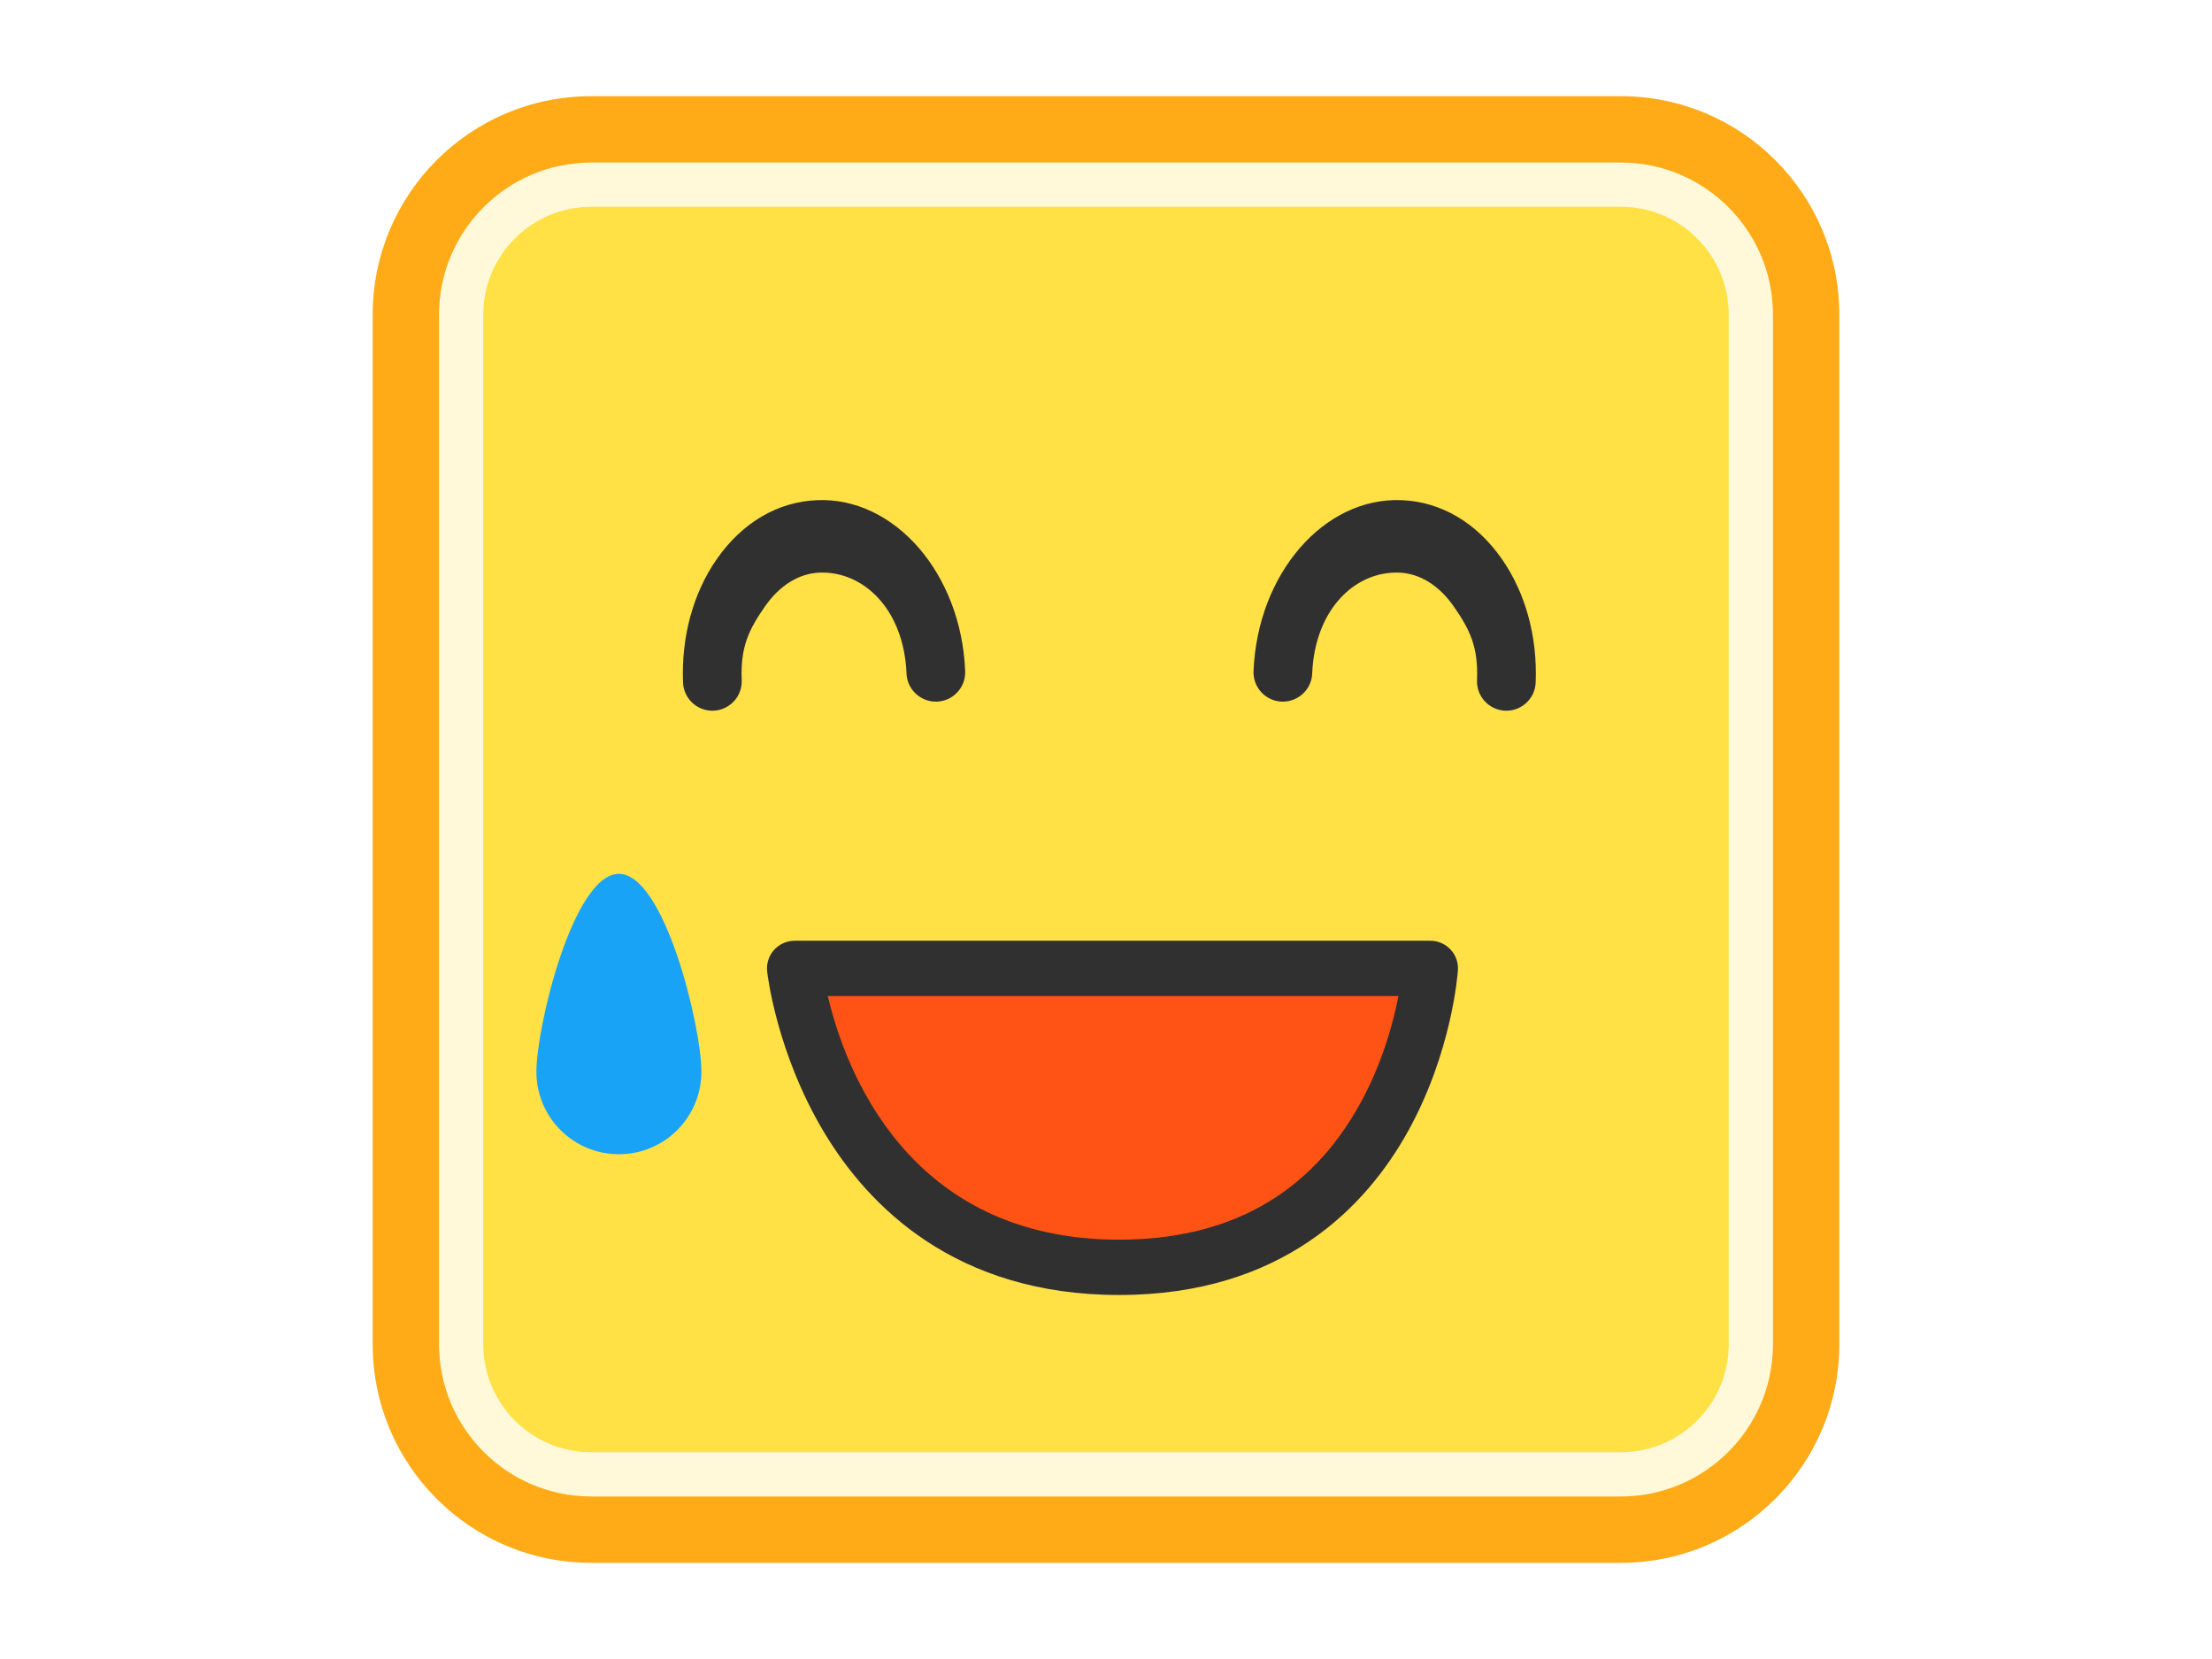
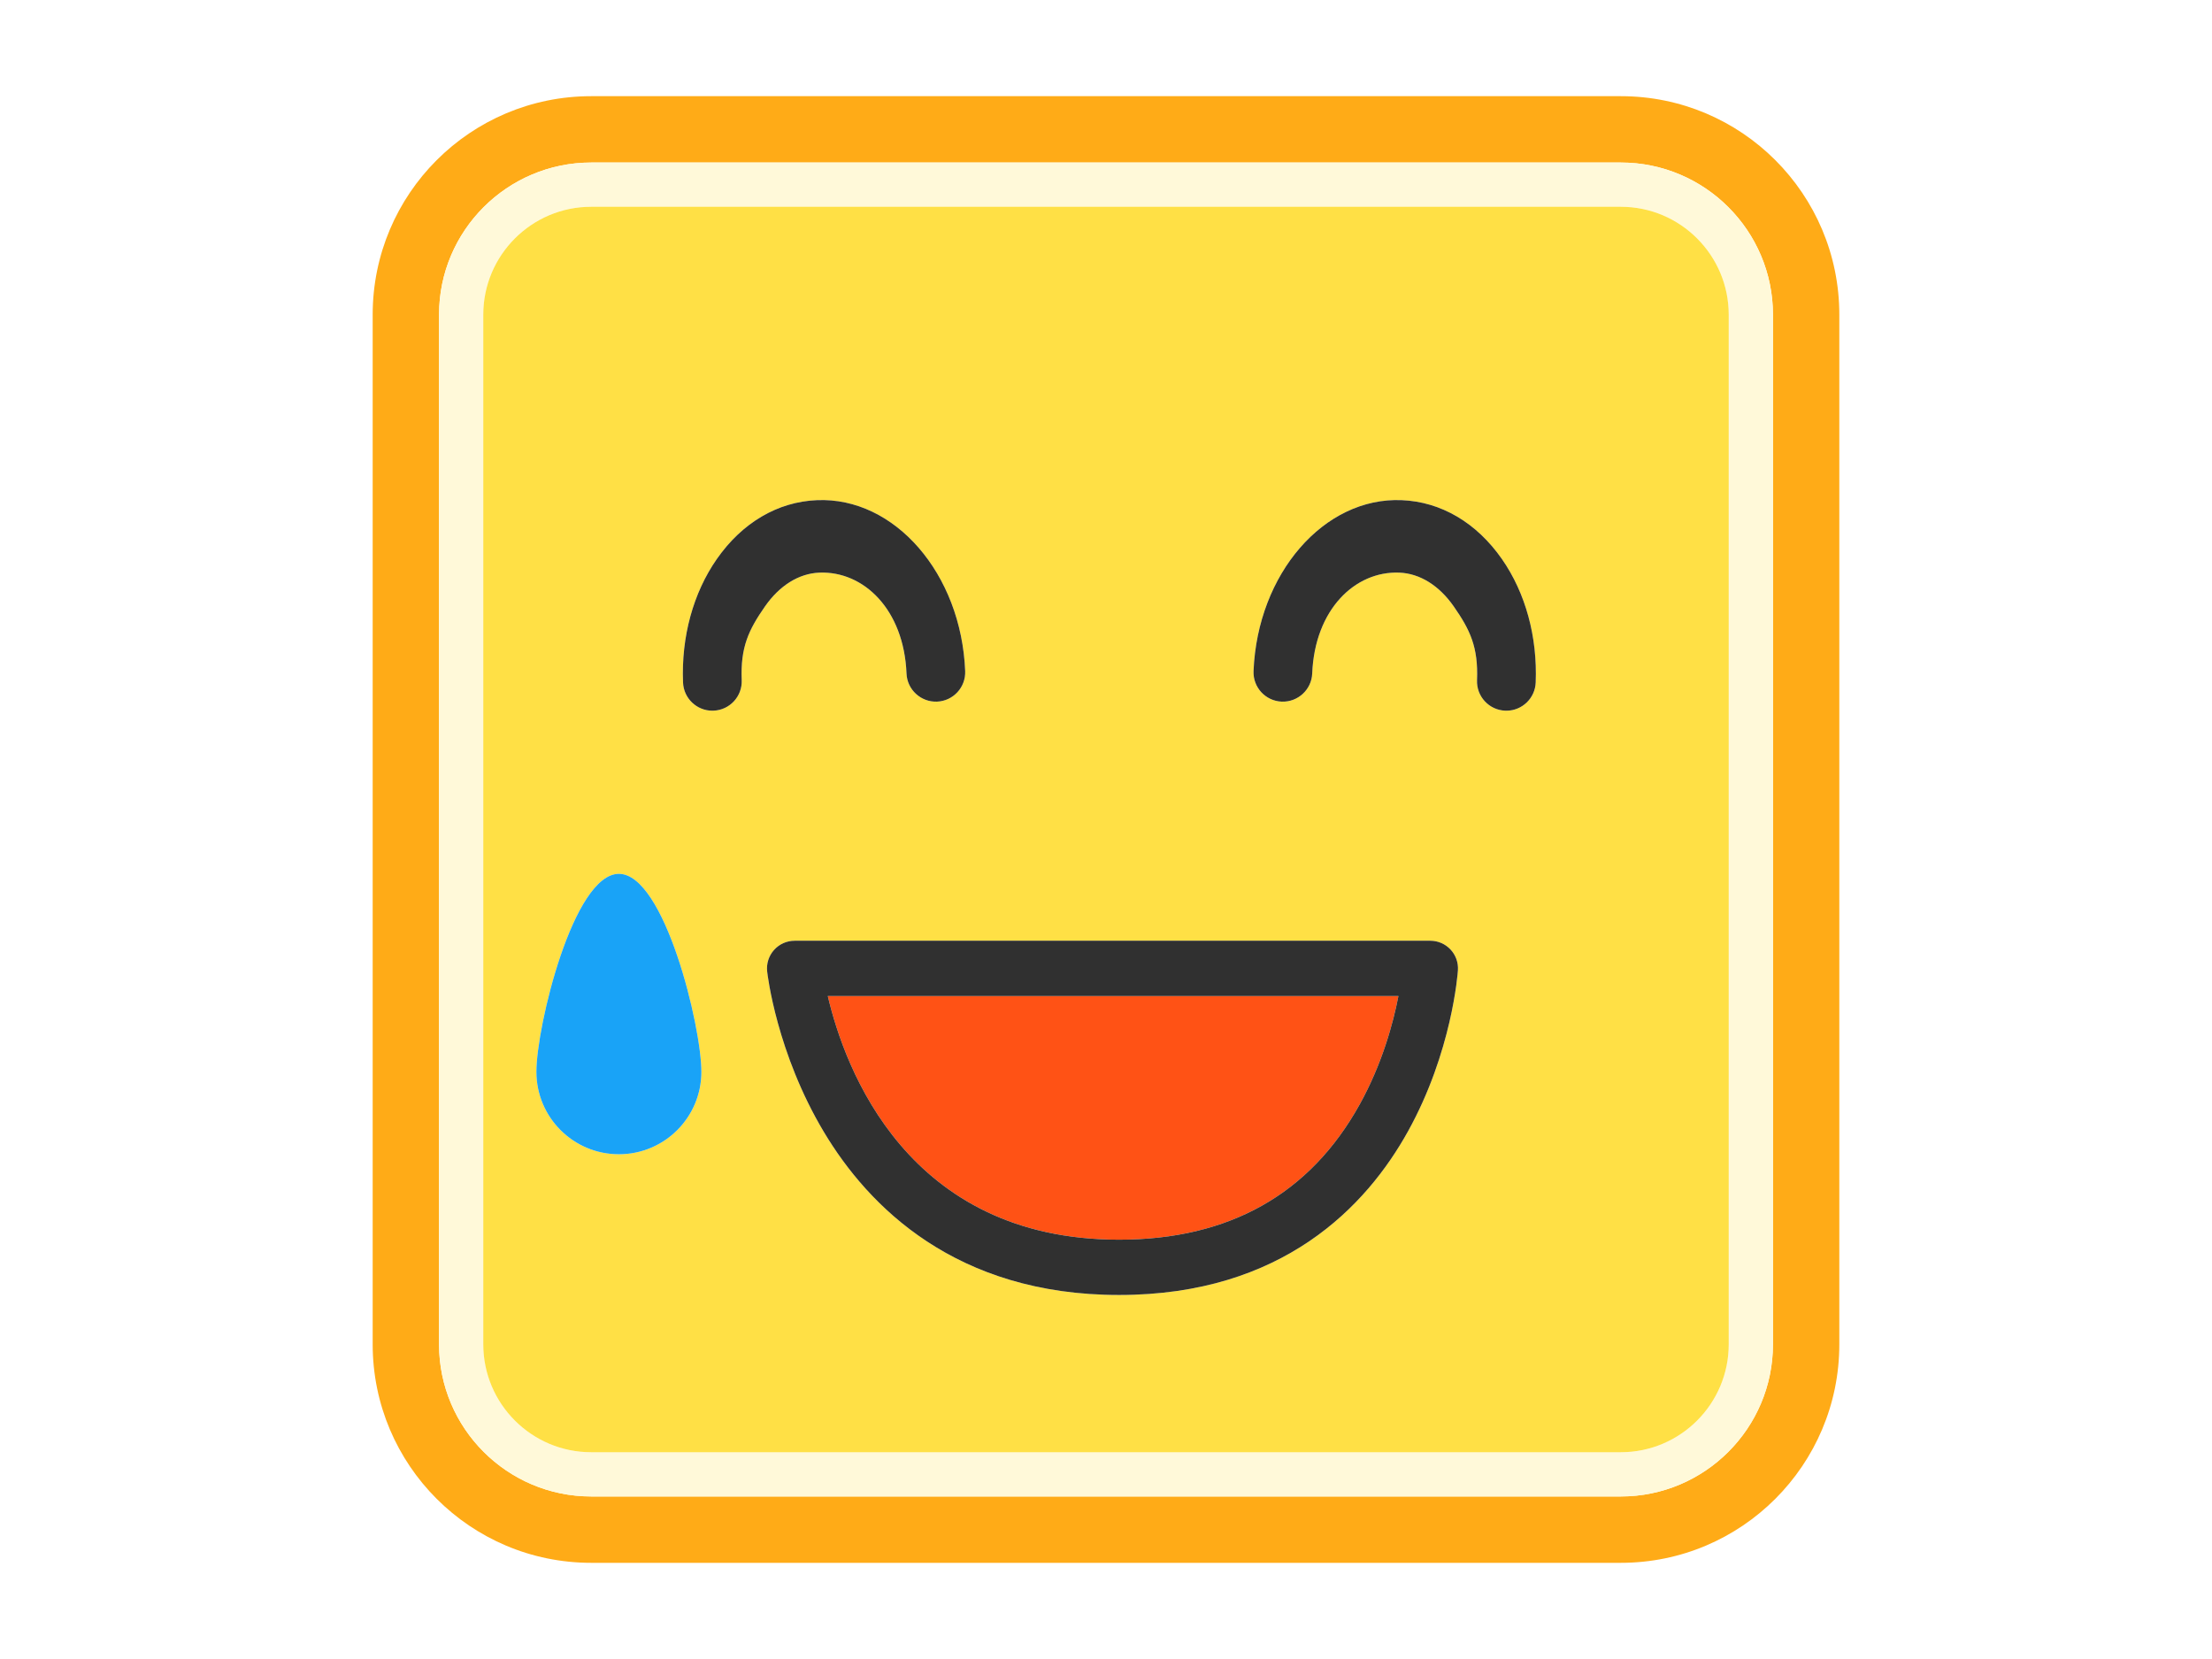
<svg xmlns="http://www.w3.org/2000/svg" version="1.1" id="レイヤー_1" x="0px" y="0px" width="400px" height="300px" viewBox="0 0 400 300" style="enable-background:new 0 0 400 300;" xml:space="preserve">
  <style type="text/css">

	.st0{fill:#19A3F7;}
	.st1{fill:#FF5215;}
	.st2{fill:#FFAB17;}
	.st3{fill:#FFE045;}
	.st4{fill:#FFF9D9;}
	.st5{fill:#303030;}

</style>
  <g>
    <g>
-       <path class="st2" d="M332.607,243.099c0,21.812-17.684,39.51-39.508,39.51H106.9c-21.824,0-39.508-17.697-39.508-39.51V56.901    c0-21.826,17.684-39.51,39.508-39.51H293.1c21.824,0,39.508,17.684,39.508,39.51V243.099z" />
+       <g>
+         <path class="st2" d="M293.1,17.392H106.9c-21.824,0-39.508,17.684-39.508,39.51v186.197c0,21.812,17.684,39.51,39.508,39.51     H293.1c21.824,0,39.508-17.697,39.508-39.51V56.901C332.607,35.075,314.924,17.392,293.1,17.392z M320.607,243.099     c0,15.168-12.34,27.51-27.508,27.51H106.9c-15.168,0-27.508-12.342-27.508-27.51V56.901c0-15.168,12.34-27.51,27.508-27.51H293.1     c15.168,0,27.508,12.342,27.508,27.51V243.099z" />
+       </g>
    </g>
    <g>
-       <path class="st4" d="M106.9,270.608c-15.168,0-27.508-12.342-27.508-27.51V56.901c0-15.168,12.34-27.51,27.508-27.51H293.1    c15.168,0,27.508,12.342,27.508,27.51v186.197c0,15.168-12.34,27.51-27.508,27.51H106.9z" />
+       <g>
+         <path class="st4" d="M293.1,29.392H106.9c-15.168,0-27.508,12.342-27.508,27.51v186.197c0,15.168,12.34,27.51,27.508,27.51H293.1     c15.168,0,27.508-12.342,27.508-27.51V56.901C320.607,41.733,308.268,29.392,293.1,29.392z M312.607,243.099     c0,10.758-8.751,19.51-19.508,19.51H106.9c-10.757,0-19.508-8.752-19.508-19.51V56.901c0-10.758,8.751-19.51,19.508-19.51H293.1     c10.757,0,19.508,8.752,19.508,19.51V243.099z" />
+       </g>
    </g>
-     <path class="st3" d="M106.9,262.608c-10.757,0-19.508-8.752-19.508-19.51V56.901c0-10.758,8.751-19.51,19.508-19.51H293.1   c10.757,0,19.508,8.752,19.508,19.51v186.197c0,10.758-8.751,19.51-19.508,19.51H106.9z" />
-     <g>
-       <path class="st1" d="M143.696,175.117c0,0,6.018,54.057,58.664,54.057c52.635,0,56.29-54.057,56.29-54.057H143.696z" />
-       <path class="st5" d="M202.36,234.174c-29.539,0-45.324-16.021-53.365-29.461c-8.545-14.283-10.202-28.446-10.268-29.043    c-0.157-1.413,0.295-2.827,1.243-3.887c0.949-1.061,2.304-1.666,3.726-1.666H258.65c1.385,0,2.707,0.574,3.653,1.586    c0.945,1.012,1.429,2.37,1.335,3.751c-0.04,0.598-1.08,14.792-9.022,29.116C247.128,218.075,231.983,234.174,202.36,234.174z     M149.694,180.117c3.048,13.001,14.342,44.057,52.667,44.057c19.875,0,34.514-8.228,43.51-24.453    c4.104-7.399,6.081-14.807,7.011-19.604H149.694z" />
-     </g>
-     <path class="st5" d="M272.4,128.517c-0.072,0-0.146-0.002-0.219-0.005c-2.93-0.118-5.208-2.589-5.09-5.519   c0.242-5.965-1.252-9.091-4.207-13.332c-2.641-3.791-6.132-5.961-9.83-6.111c-8.031-0.32-15.297,6.673-15.766,18.237   c-0.118,2.93-2.598,5.202-5.52,5.089c-2.929-0.117-5.207-2.589-5.089-5.519c0.712-17.612,12.739-31.507,26.803-30.911   c7.097,0.287,13.528,4.07,18.113,10.65c4.271,6.131,6.438,14.06,6.104,22.326C277.585,126.278,275.232,128.517,272.4,128.517z" />
-     <path class="st5" d="M128.814,128.517c0.072,0,0.146-0.002,0.219-0.005c2.93-0.118,5.208-2.589,5.09-5.519   c-0.242-5.965,1.252-9.091,4.207-13.332c2.641-3.791,6.132-5.961,9.83-6.111c8.031-0.32,15.297,6.673,15.766,18.237   c0.118,2.93,2.598,5.202,5.52,5.089c2.929-0.117,5.207-2.589,5.089-5.519c-0.712-17.612-12.739-31.507-26.803-30.911   c-7.097,0.287-13.528,4.07-18.113,10.65c-4.271,6.131-6.438,14.06-6.104,22.326C123.63,126.278,125.982,128.517,128.814,128.517z" />
-     <path class="st0" d="M126.834,193.816c0,8.236-6.678,14.909-14.918,14.909s-14.918-6.673-14.918-14.909   c0-8.241,6.678-35.798,14.918-35.798S126.834,185.575,126.834,193.816z" />
+     <path class="st3" d="M293.1,37.392H106.9c-10.757,0-19.508,8.752-19.508,19.51v186.197c0,10.758,8.751,19.51,19.508,19.51H293.1   c10.757,0,19.508-8.752,19.508-19.51V56.901C312.607,46.144,303.856,37.392,293.1,37.392z M111.916,208.726   c-8.24,0-14.918-6.673-14.918-14.909c0-8.241,6.678-35.798,14.918-35.798s14.918,27.557,14.918,35.798   C126.834,202.053,120.156,208.726,111.916,208.726z M134.123,122.993c0.118,2.93-2.16,5.4-5.09,5.519   c-0.073,0.003-0.146,0.005-0.219,0.005c-2.832,0-5.185-2.238-5.301-5.094c-0.334-8.267,1.834-16.195,6.104-22.326   c4.585-6.58,11.017-10.363,18.113-10.65c14.063-0.596,26.091,13.299,26.803,30.911c0.118,2.93-2.16,5.401-5.089,5.519   c-2.922,0.113-5.401-2.159-5.52-5.089c-0.469-11.564-7.734-18.558-15.766-18.237c-3.698,0.15-7.189,2.32-9.83,6.111   C135.375,113.902,133.881,117.028,134.123,122.993z M254.616,204.57c-7.488,13.505-22.633,29.604-52.256,29.604   c-29.539,0-45.324-16.021-53.365-29.461c-8.545-14.283-10.202-28.446-10.268-29.043c-0.157-1.413,0.295-2.827,1.243-3.887   c0.949-1.061,2.304-1.666,3.726-1.666H258.65c1.385,0,2.707,0.574,3.652,1.586c0.946,1.012,1.43,2.37,1.336,3.751   C263.599,176.052,262.559,190.246,254.616,204.57z M277.701,123.423c-0.116,2.855-2.469,5.094-5.301,5.094   c-0.072,0-0.146-0.002-0.219-0.005c-2.93-0.118-5.208-2.589-5.09-5.519c0.242-5.965-1.252-9.091-4.207-13.332   c-2.641-3.791-6.132-5.961-9.83-6.111c-8.031-0.32-15.297,6.673-15.766,18.237c-0.118,2.93-2.598,5.202-5.52,5.089   c-2.929-0.117-5.207-2.589-5.089-5.519c0.712-17.612,12.739-31.507,26.803-30.911c7.097,0.287,13.528,4.07,18.113,10.65   C275.867,107.228,278.035,115.156,277.701,123.423z" />
+     <path class="st1" d="M202.36,224.174c19.875,0,34.514-8.228,43.51-24.453c4.104-7.399,6.081-14.807,7.011-19.604H149.694   C152.742,193.118,164.036,224.174,202.36,224.174z" />
+     <path class="st5" d="M258.65,170.117H143.696c-1.422,0-2.777,0.605-3.726,1.666c-0.948,1.06-1.4,2.474-1.243,3.887   c0.066,0.597,1.723,14.76,10.268,29.043c8.041,13.439,23.827,29.461,53.365,29.461c29.623,0,44.768-16.099,52.256-29.604   c7.942-14.324,8.982-28.519,9.022-29.116c0.094-1.381-0.39-2.739-1.336-3.751C261.357,170.691,260.035,170.117,258.65,170.117z    M245.87,199.721c-8.996,16.226-23.635,24.453-43.51,24.453c-38.325,0-49.619-31.056-52.667-44.057h103.187   C251.951,184.914,249.974,192.321,245.87,199.721z" />
+     <path class="st5" d="M253.483,90.446c-14.063-0.596-26.091,13.299-26.803,30.911c-0.118,2.93,2.16,5.401,5.089,5.519   c2.922,0.113,5.401-2.159,5.52-5.089c0.469-11.564,7.734-18.558,15.766-18.237c3.698,0.15,7.189,2.32,9.83,6.111   c2.955,4.241,4.449,7.367,4.207,13.332c-0.118,2.93,2.16,5.4,5.09,5.519c0.073,0.003,0.146,0.005,0.219,0.005   c2.832,0,5.185-2.238,5.301-5.094c0.334-8.267-1.834-16.195-6.104-22.326C267.012,94.517,260.58,90.733,253.483,90.446z" />
+     <path class="st5" d="M148.16,103.55c8.031-0.32,15.297,6.673,15.766,18.237c0.118,2.93,2.598,5.202,5.52,5.089   c2.929-0.117,5.207-2.589,5.089-5.519c-0.712-17.612-12.739-31.507-26.803-30.911c-7.097,0.287-13.528,4.07-18.113,10.65   c-4.271,6.131-6.438,14.06-6.104,22.326c0.116,2.855,2.469,5.094,5.301,5.094c0.072,0,0.146-0.002,0.219-0.005   c2.93-0.118,5.208-2.589,5.09-5.519c-0.242-5.965,1.252-9.091,4.207-13.332C140.971,105.87,144.462,103.7,148.16,103.55z" />
+     <path class="st0" d="M111.916,158.019c-8.24,0-14.918,27.557-14.918,35.798c0,8.236,6.678,14.909,14.918,14.909   s14.918-6.673,14.918-14.909C126.834,185.575,120.156,158.019,111.916,158.019z" />
  </g>
</svg>
